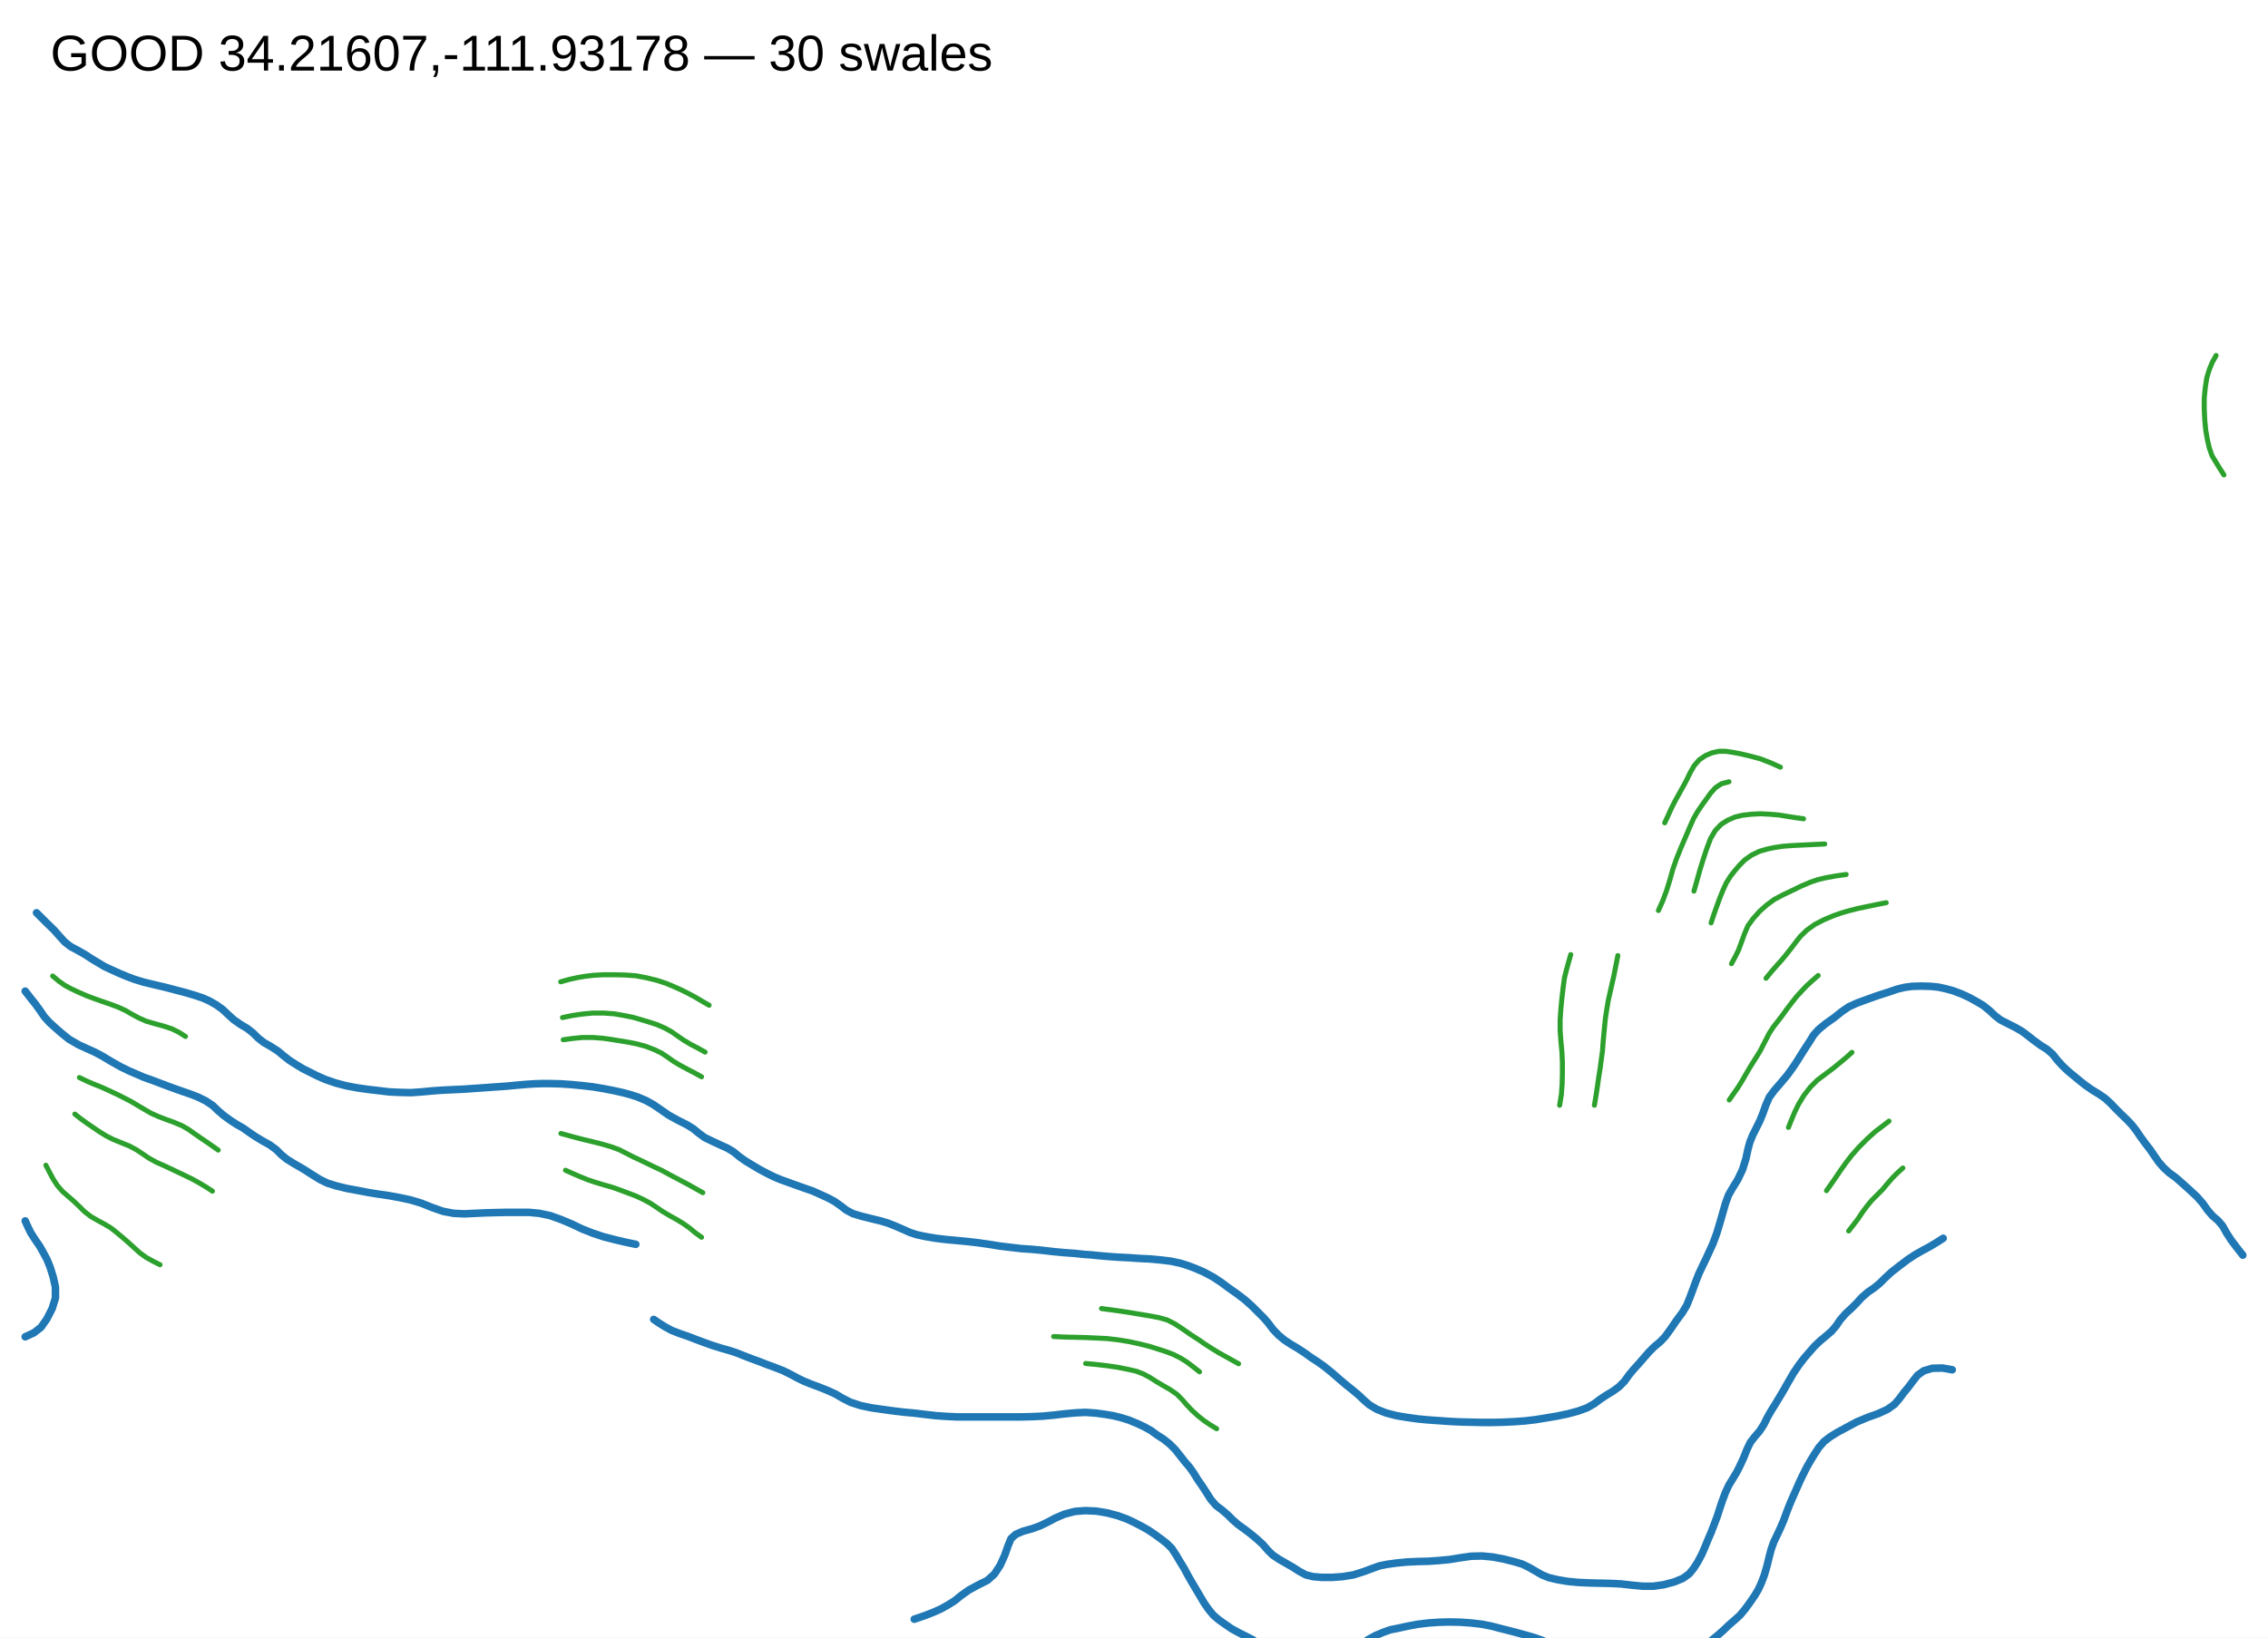
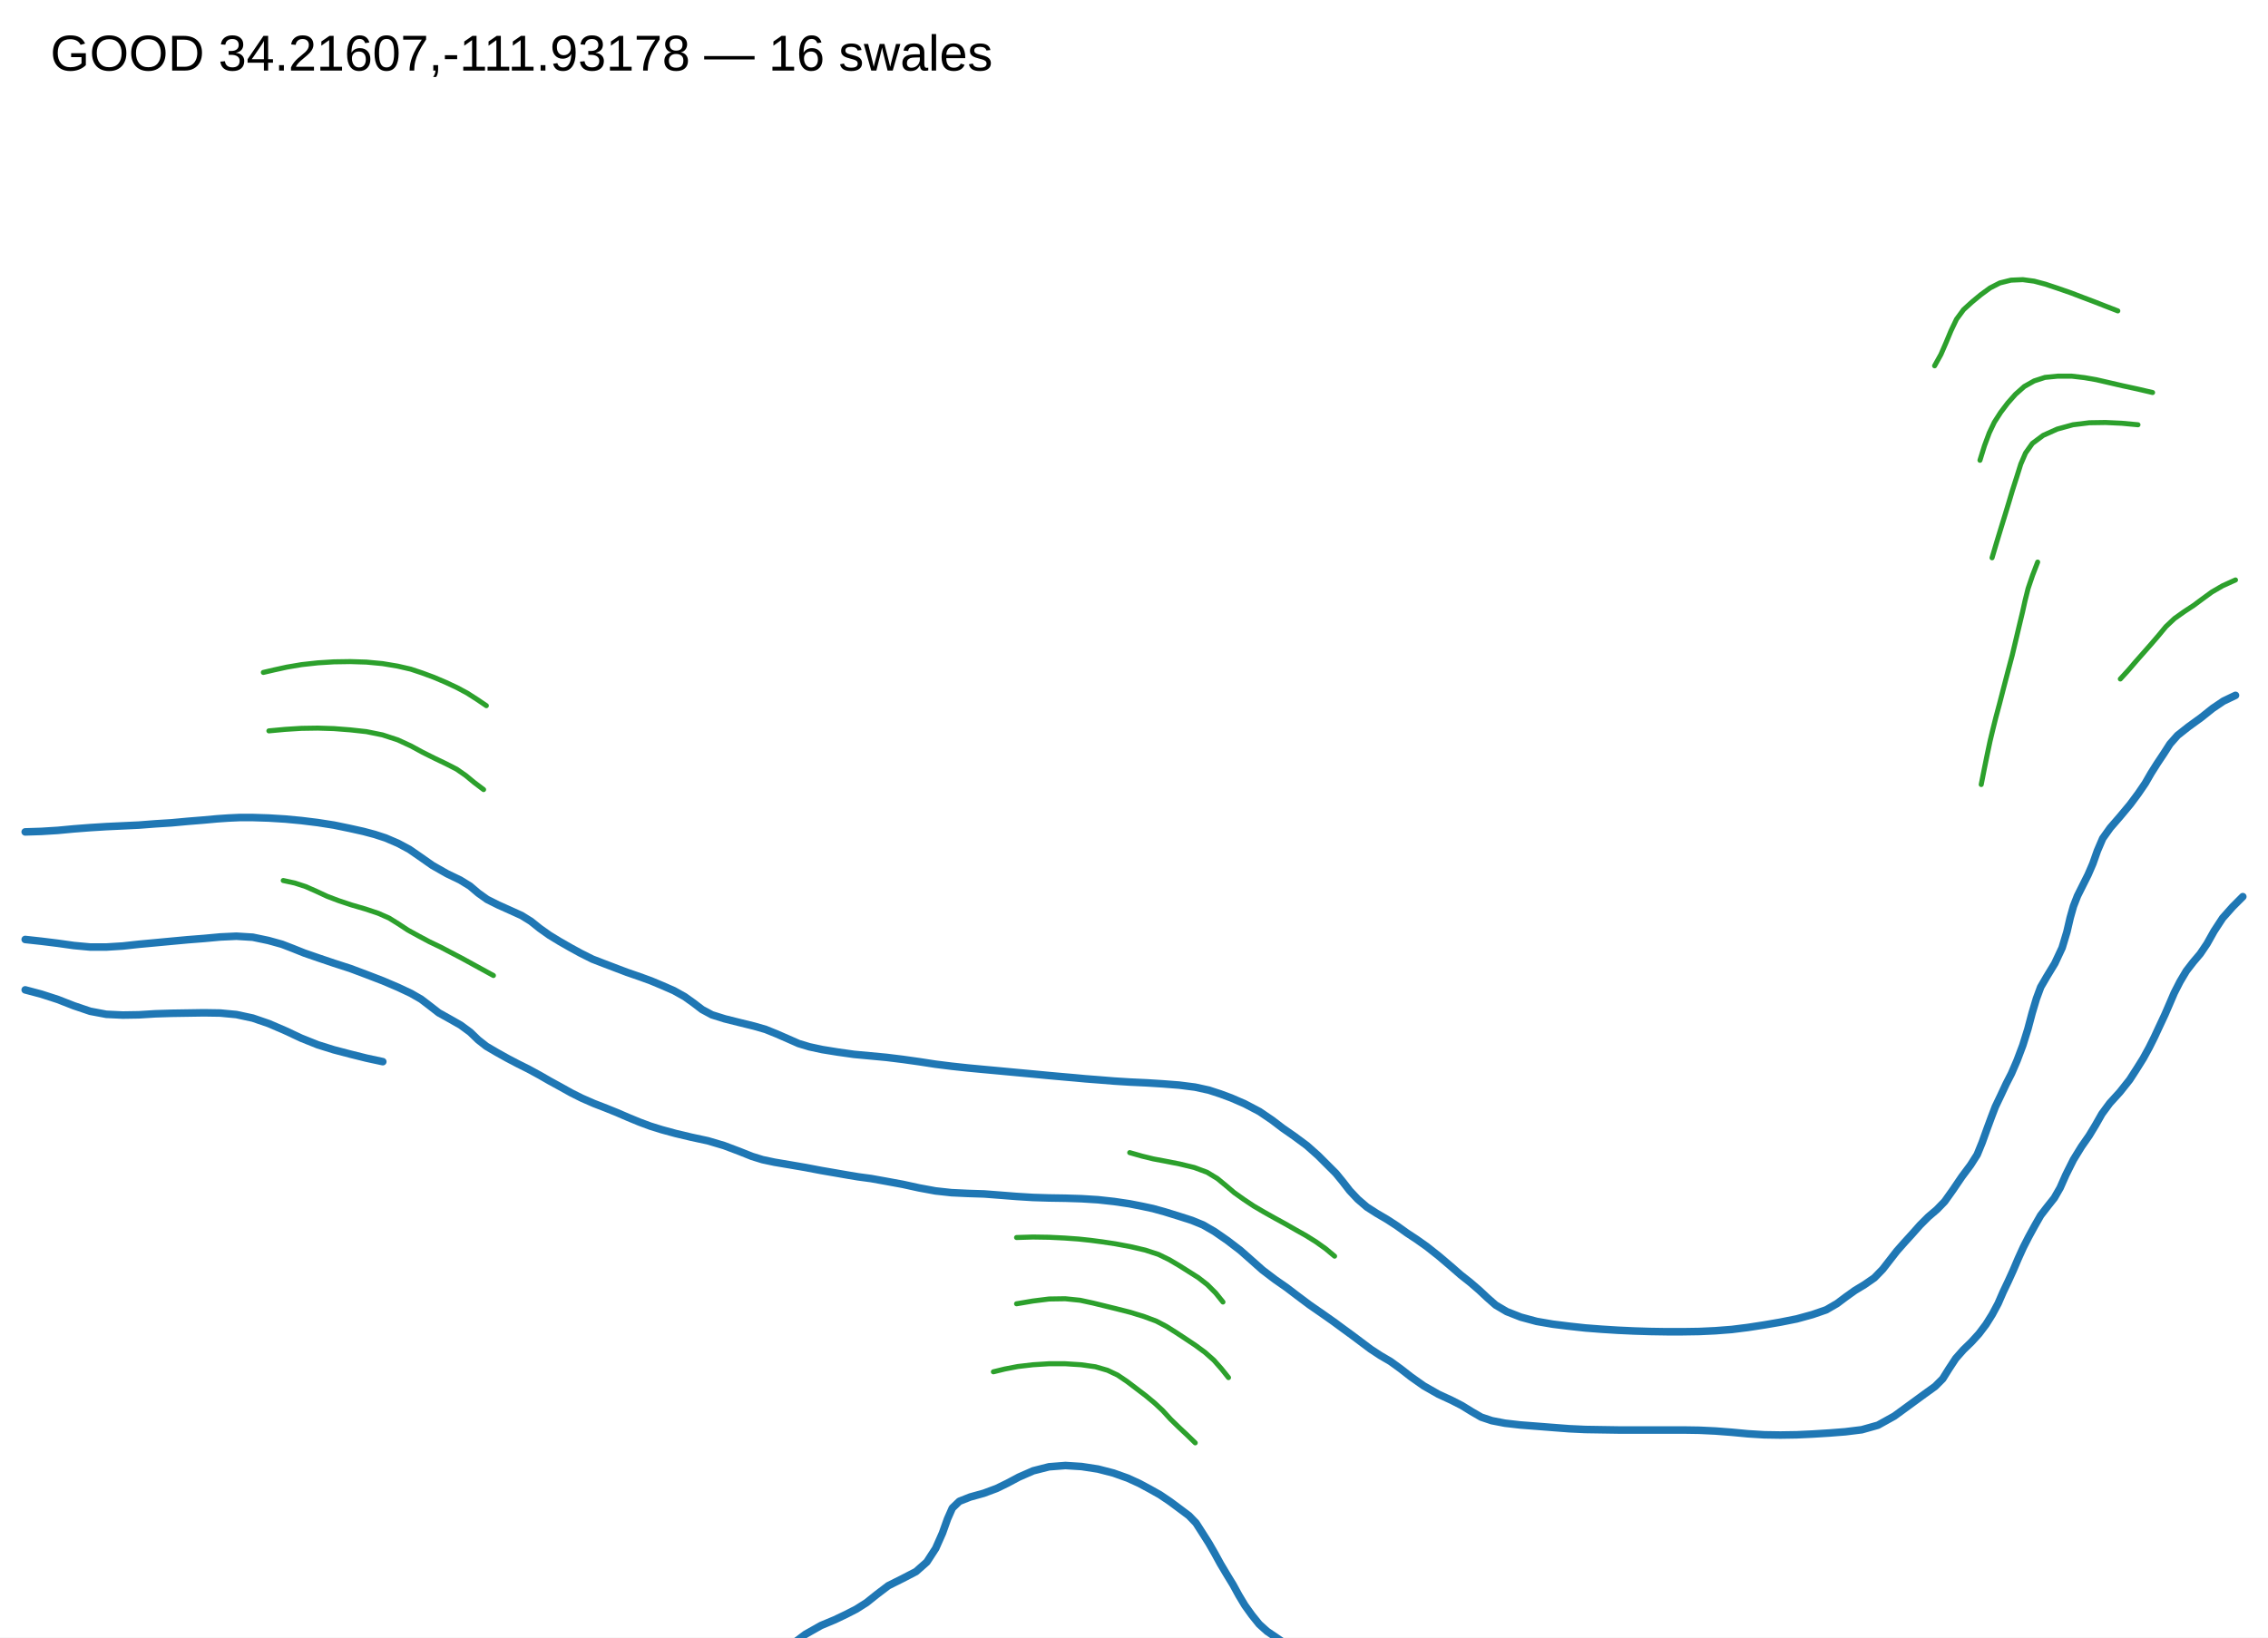
<svg xmlns="http://www.w3.org/2000/svg" width="900" height="650" viewBox="0 0 900 650">
  <rect width="100%" height="100%" fill="white" />
-   <text x="20" y="28" font-family="Arial" font-size="20">GOOD 34.21607,-111.93178 — 30 swales</text>
+   <text x="20" y="28" font-family="Arial" font-size="20">GOOD 34.21607,-111.93178 — 16 swales</text>
  <g transform="translate(0,20)">
-     <polyline points="890.0,478.2 887.4,474.9 885.3,472.1 883.5,469.3 882.0,466.6 880.2,464.5 878.0,462.6 876.0,460.3 874.1,457.6 871.8,455.0 868.8,452.2 865.9,449.6 863.4,447.4 860.9,445.6 858.6,443.5 856.6,441.2 855.0,438.9 853.3,436.4 851.3,433.8 849.4,431.2 847.7,428.7 845.9,426.4 843.8,424.2 841.7,422.2 839.6,420.1 837.5,417.9 835.3,415.9 832.8,414.2 830.2,412.6 827.6,410.8 825.2,408.9 822.9,407.0 820.6,405.1 818.4,403.0 816.4,400.8 814.5,398.4 812.3,396.5 809.6,394.8 807.0,392.9 804.6,391.0 802.3,389.3 799.7,387.8 796.7,386.3 793.8,384.8 791.6,383.1 789.5,381.1 787.0,379.1 784.3,377.5 781.6,376.0 778.6,374.6 775.2,373.3 771.9,372.4 769.1,371.8 766.1,371.5 762.4,371.4 758.8,371.5 755.8,371.9 752.9,372.6 749.4,373.8 745.3,375.1 741.1,376.6 737.0,378.1 733.7,379.6 730.9,381.5 727.9,383.9 724.5,386.3 721.7,388.6 719.7,390.8 718.1,393.4 716.4,396.0 714.8,398.5 713.2,401.1 711.4,403.8 709.3,406.7 706.7,409.8 704.1,412.8 702.1,415.5 700.7,418.7 699.5,422.1 698.3,425.0 696.9,427.8 695.5,430.6 694.4,433.3 693.6,436.3 692.8,440.0 691.5,444.2 689.6,448.2 687.5,451.6 685.9,454.4 684.8,457.4 683.7,461.2 682.5,465.4 681.2,469.7 679.7,473.7 678.2,477.0 676.9,479.8 675.5,482.7 674.1,485.7 673.0,488.5 671.9,491.5 670.6,495.0 669.3,498.2 667.6,501.0 665.3,504.1 662.9,507.6 660.8,510.5 658.8,512.6 656.5,514.5 654.3,516.7 652.3,519.0 650.3,521.3 648.3,523.5 646.4,525.8 644.6,528.3 642.4,530.5 639.9,532.3 637.4,533.8 635.0,535.4 632.6,537.2 629.8,538.8 626.2,540.1 622.1,541.2 617.8,542.1 613.6,542.8 609.3,543.5 605.1,544.0 600.8,544.3 596.6,544.5 592.3,544.6 588.1,544.6 583.8,544.5 579.6,544.4 575.3,544.2 571.1,543.9 566.8,543.6 562.6,543.2 558.3,542.6 554.1,541.9 549.9,540.8 546.2,539.3 543.4,537.6 541.2,535.7 539.1,533.7 536.7,531.7 534.2,529.7 531.6,527.5 528.5,524.8 525.4,522.3 522.7,520.4 520.1,518.7 517.6,516.9 515.0,515.2 512.3,513.6 509.7,511.9 507.3,509.9 505.2,507.7 503.4,505.3 501.5,503.1 499.4,501.0 496.9,498.5 494.0,495.9 490.7,493.4 487.7,491.3 484.9,489.2 481.6,487.0 477.7,484.9 474.2,483.4 471.3,482.3 468.4,481.4 464.7,480.6 460.6,480.1 456.3,479.7 452.1,479.5 447.8,479.2 443.6,479.0 439.5,478.7 436.0,478.4 433.2,478.1 430.2,477.9 426.5,477.5 422.3,477.2 418.1,476.8 413.8,476.3 409.6,475.9 405.3,475.6 401.0,475.1 396.8,474.6 392.5,473.9 388.3,473.3 384.0,472.8 379.8,472.4 375.5,472.0 371.3,471.5 367.2,470.8 363.9,470.1 361.1,469.2 358.2,467.9 355.2,466.6 352.4,465.5 349.4,464.6 345.7,463.7 341.7,462.7 338.4,461.7 335.8,460.3 333.6,458.6 331.2,456.9 328.4,455.4 325.3,454.0 322.4,452.7 319.5,451.7 316.1,450.5 312.8,449.3 310.0,448.3 307.1,447.1 304.1,445.6 301.3,444.1 298.6,442.5 295.8,440.8 293.4,439.1 291.1,437.2 288.6,435.7 285.7,434.4 282.5,432.9 279.6,431.5 277.3,429.8 275.1,428.0 272.5,426.4 269.1,424.7 265.3,422.6 262.0,420.3 259.2,418.4 256.3,416.8 253.0,415.4 250.2,414.5 247.2,413.7 243.6,412.9 239.5,412.1 235.3,411.4 231.0,410.9 226.8,410.5 222.5,410.2 218.4,410.1 214.8,410.1 211.9,410.2 209.0,410.4 205.4,410.7 201.3,411.1 197.0,411.4 192.8,411.7 188.5,412.0 184.3,412.3 180.0,412.5 175.8,412.7 171.5,413.0 167.3,413.4 163.0,413.7 158.8,413.6 154.5,413.4 150.3,412.9 146.0,412.4 141.8,411.8 137.5,411.0 133.3,409.9 129.2,408.5 125.8,407.0 123.0,405.6 120.2,404.2 117.4,402.5 114.9,400.9 112.7,399.2 110.3,397.2 107.5,395.4 104.7,393.8 102.4,392.0 100.4,390.0 98.1,388.2 95.4,386.6 92.7,384.7 90.5,382.7 88.4,380.7 85.9,378.9 83.1,377.3 80.4,376.1 77.4,375.1 73.7,374.0 69.5,372.9 65.3,371.8 61.0,370.8 56.9,369.8 53.3,368.7 50.4,367.6 47.5,366.4 44.4,365.0 41.4,363.6 38.9,362.1 36.4,360.6 33.8,358.9 31.0,357.3 28.0,355.7 25.7,353.9 23.7,351.7 21.5,349.2 18.3,346.1 14.5,342.3" fill="none" stroke="#1f77b4" stroke-width="3" stroke-linecap="round" stroke-linejoin="round" />
-     <polyline points="252.3,473.9 248.0,473.0 243.8,472.0 239.5,470.9 235.3,469.5 231.0,467.8 226.8,465.8 222.5,464.0 218.3,462.5 214.0,461.6 209.8,461.2 205.5,461.2 201.3,461.2 197.0,461.3 192.8,461.4 188.5,461.6 184.3,461.8 180.0,461.6 175.8,460.8 171.5,459.3 167.3,457.6 163.0,456.3 158.8,455.4 154.5,454.6 150.3,454.0 146.0,453.3 141.8,452.5 137.5,451.7 133.4,450.7 129.9,449.6 127.0,448.2 124.1,446.4 120.5,444.1 116.7,441.9 113.8,440.1 111.6,438.3 109.6,436.3 107.0,434.4 104.1,432.8 101.3,431.1 98.8,429.4 96.4,427.7 93.9,426.3 91.3,424.6 88.7,422.7 86.5,420.8 84.4,418.8 81.7,417.0 78.7,415.5 75.9,414.4 73.0,413.4 69.6,412.2 66.3,411.0 63.4,409.9 60.5,408.8 57.1,407.6 54.1,406.3 51.3,405.1 48.0,403.5 44.1,401.3 40.6,399.2 37.6,397.6 34.7,396.3 31.2,394.7 27.4,392.5 24.3,390.0 21.8,387.8 19.6,385.8 17.6,383.6 15.9,381.1 14.1,378.6 12.1,376.1 10.0,373.4" fill="none" stroke="#1f77b4" stroke-width="3" stroke-linecap="round" stroke-linejoin="round" />
-     <polyline points="10.0,510.6 13.5,509.0 16.3,506.8 18.6,503.5 20.7,499.4 22.0,495.2 22.0,490.9 21.1,486.8 19.9,483.0 18.7,480.0 17.3,477.4 15.8,474.7 14.0,472.1 12.2,469.3 10.9,466.6 10.0,464.6" fill="none" stroke="#1f77b4" stroke-width="3" stroke-linecap="round" stroke-linejoin="round" />
-     <polyline points="774.7,523.7 770.8,523.0 766.8,523.1 763.4,524.1 760.9,525.9 759.1,528.2 757.3,530.6 755.4,532.9 753.7,535.2 751.8,537.4 749.0,539.4 745.3,541.1 741.1,542.6 736.8,544.4 732.7,546.6 729.0,548.6 726.1,550.4 723.8,552.2 721.8,554.5 720.1,557.1 718.5,559.7 716.9,562.5 715.6,565.1 714.2,568.0 712.8,571.2 711.5,574.1 710.3,576.9 709.0,580.2 707.8,583.5 706.6,586.3 705.3,589.1 703.9,592.0 702.9,594.8 702.1,597.8 701.2,601.5 700.1,605.3 698.9,608.4 697.7,611.0 696.2,613.5 694.4,616.1 692.5,618.7 690.5,621.1 688.4,623.0 686.2,624.9 683.9,627.1 681.5,629.2 679.2,631.1 677.0,633.0 674.8,634.8 672.1,636.4 668.7,637.7 665.1,638.7 662.0,639.5 659.2,639.9 656.0,640.0 652.6,639.9 649.7,639.7 646.8,639.4 643.2,639.0 639.1,638.7 634.8,638.3 630.6,637.8 626.5,637.0 623.1,636.1 620.2,635.2 617.4,633.9 614.6,632.4 612.0,631.1 608.9,630.0 605.1,628.9 601.4,627.9 598.3,627.1 595.5,626.4 592.1,625.5 588.1,624.7 583.8,624.2 579.6,623.9 575.3,623.8 571.1,623.9 566.8,624.2 562.6,624.7 558.4,625.5 554.7,626.3 551.7,626.9 548.9,627.9 545.8,629.2 542.9,630.8 540.5,632.6 538.3,634.4 535.9,635.9 532.6,637.1 528.6,638.0 524.3,638.6 520.1,638.9 515.8,638.9 511.6,638.6 507.5,637.7 504.2,636.3 501.7,634.6 499.5,632.7 497.2,630.9 494.3,629.4 491.3,627.9 488.6,626.4 486.0,624.6 483.6,622.9 481.5,621.1 479.6,618.8 477.8,616.2 476.2,613.5 474.6,610.8 473.0,608.1 471.4,605.3 469.9,602.5 468.3,599.9 466.7,597.2 465.0,594.6 463.1,592.7 460.8,590.9 458.2,589.0 455.5,587.2 452.8,585.7 450.1,584.3 447.1,582.9 443.5,581.6 439.3,580.5 435.1,579.8 430.8,579.6 426.6,579.9 422.4,581.0 418.7,582.6 415.7,584.2 412.8,585.6 409.5,586.8 405.9,587.8 403.1,589.0 401.2,590.7 400.0,593.6 398.7,597.3 396.9,601.3 394.6,604.8 391.8,607.3 388.2,609.1 384.5,611.1 381.4,613.3 378.8,615.4 376.1,617.1 373.4,618.6 370.5,619.9 366.9,621.3 362.8,622.7" fill="none" stroke="#1f77b4" stroke-width="3" stroke-linecap="round" stroke-linejoin="round" />
-     <polyline points="771.1,471.5 768.3,473.3 765.6,474.9 762.8,476.4 760.0,478.0 757.1,479.9 753.8,482.4 750.6,484.9 748.0,487.3 745.9,489.4 743.7,491.2 741.2,492.9 738.7,495.1 736.7,497.3 734.7,499.3 732.5,501.3 730.3,503.8 728.6,506.3 726.8,508.4 724.6,510.3 722.2,512.3 720.0,514.4 718.0,516.7 716.0,519.0 714.0,521.6 711.7,525.0 709.5,528.8 707.7,532.0 706.2,534.5 704.7,537.0 703.0,539.7 701.4,542.5 699.9,545.5 698.2,548.1 696.3,550.3 694.6,552.5 693.2,555.4 691.9,558.7 690.5,561.7 689.2,564.3 687.7,566.8 686.1,569.4 684.7,572.4 683.4,575.9 682.3,579.2 681.4,582.0 680.3,584.9 679.0,588.3 677.7,591.3 676.6,594.0 675.3,597.0 673.7,600.0 672.1,602.5 670.3,604.7 667.8,606.5 664.4,607.9 660.3,609.0 656.1,609.6 651.8,609.6 647.6,609.2 643.3,608.7 639.1,608.5 634.8,608.4 630.6,608.3 626.3,608.1 622.1,607.7 618.0,607.0 614.6,606.2 611.9,605.1 609.3,603.6 606.7,602.1 604.0,600.8 600.6,599.8 596.6,598.8 592.3,598.0 588.1,597.6 583.8,597.7 579.6,598.3 575.3,599.0 571.1,599.4 566.8,599.7 562.6,599.8 558.3,600.0 554.2,600.4 550.5,600.9 547.5,601.5 544.7,602.5 541.2,603.8 537.1,605.1 532.8,605.8 528.6,606.1 524.5,606.1 521.0,605.8 518.2,605.1 515.6,603.7 513.1,602.1 510.5,600.6 507.7,599.0 505.0,597.2 503.0,595.2 501.1,593.0 498.8,590.9 496.4,588.9 493.9,587.0 491.4,585.2 489.2,583.3 487.2,581.3 485.0,579.4 482.6,577.6 480.5,575.2 478.8,572.5 477.1,569.9 475.3,567.3 473.7,564.7 472.0,562.3 470.1,560.1 468.3,557.8 466.4,555.4 464.1,553.1 461.7,551.2 459.2,549.6 456.7,547.8 454.0,546.3 451.2,545.0 447.8,543.6 444.5,542.6 441.6,541.9 438.6,541.4 434.9,540.9 430.8,540.6 426.6,540.8 422.3,541.2 418.1,541.7 413.8,542.1 409.6,542.3 405.3,542.4 401.0,542.4 396.8,542.4 392.5,542.4 388.3,542.4 384.0,542.4 379.8,542.4 375.5,542.2 371.3,541.9 367.0,541.4 362.8,540.9 358.5,540.5 354.3,540.0 350.0,539.4 345.8,538.8 341.5,537.9 337.5,536.6 334.2,534.9 331.5,533.3 328.4,531.9 324.9,530.5 321.9,529.4 319.2,528.3 316.5,527.0 313.7,525.5 310.9,524.1 307.6,522.8 304.3,521.6 301.5,520.5 298.5,519.4 295.1,518.1 292.1,516.9 289.3,516.0 286.1,515.1 282.3,513.9 279.0,512.7 276.3,511.7 273.2,510.5 269.7,509.3 266.6,508.1 264.0,506.7 261.6,505.2 259.4,503.7" fill="none" stroke="#1f77b4" stroke-width="3" stroke-linecap="round" stroke-linejoin="round" />
-     <polyline points="278.4,471.1 275.9,469.3 273.6,467.4 271.2,465.7 268.6,464.1 265.7,462.5 263.0,460.9 260.5,459.2 258.1,457.6 255.3,456.1 252.3,454.7 249.1,453.5 246.2,452.4 243.1,451.3 239.6,450.3 236.3,449.3 233.3,448.3 230.3,447.1 227.3,445.8 224.4,444.5" fill="none" stroke="#2ca02c" stroke-width="2" stroke-linecap="round" stroke-linejoin="round" />
-     <polyline points="700.8,368.3 703.0,365.6 705.0,363.3 706.9,361.2 708.8,358.9 710.7,356.5 712.6,354.0 714.5,351.6 717.0,349.2 720.2,346.9 723.9,345.0 727.5,343.5 730.6,342.4 733.7,341.5 737.2,340.6 741.1,339.8 744.9,339.0 748.5,338.3" fill="none" stroke="#2ca02c" stroke-width="2" stroke-linecap="round" stroke-linejoin="round" />
-     <polyline points="672.2,333.7 673.4,329.5 674.6,325.2 675.9,321.0 677.3,316.8 678.8,312.8 680.7,309.6 683.0,307.2 685.7,305.5 688.5,304.3 691.4,303.6 694.8,303.2 698.6,303.0 702.5,303.2 706.0,303.5 709.0,304.0 712.2,304.5 715.7,305.0" fill="none" stroke="#2ca02c" stroke-width="2" stroke-linecap="round" stroke-linejoin="round" />
-     <polyline points="732.6,327.1 728.4,327.7 724.5,328.4 721.2,329.2 718.3,330.2 715.0,331.6 711.3,333.4 707.5,335.2 704.1,337.0 701.1,339.2 698.3,341.7 695.7,344.6 693.6,347.5 692.2,350.8 691.0,354.1 689.9,357.1 688.5,359.9 687.1,362.5" fill="none" stroke="#2ca02c" stroke-width="2" stroke-linecap="round" stroke-linejoin="round" />
-     <polyline points="724.1,315.0 719.8,315.2 715.6,315.4 711.4,315.6 707.5,315.9 704.2,316.4 701.3,317.0 698.2,317.9 695.1,319.4 692.4,321.3 690.3,323.4 688.5,325.5 686.7,327.8 685.0,330.5 683.6,333.6 682.4,336.6 681.3,339.6 680.2,342.7 679.0,346.3" fill="none" stroke="#2ca02c" stroke-width="2" stroke-linecap="round" stroke-linejoin="round" />
-     <polyline points="278.9,453.4 276.2,451.9 273.0,450.1 269.4,448.2 265.8,446.3 262.7,444.6 259.7,443.2 256.8,441.8 253.9,440.4 251.1,439.1 248.4,437.7 245.6,436.3 242.6,435.2 239.2,434.2 235.3,433.2 231.1,432.2 226.9,431.1 222.6,429.9" fill="none" stroke="#2ca02c" stroke-width="2" stroke-linecap="round" stroke-linejoin="round" />
-     <polyline points="278.4,407.4 275.7,405.9 272.8,404.4 270.0,402.9 267.3,401.3 264.9,399.6 262.5,398.0 259.6,396.6 256.2,395.3 252.5,394.3 248.9,393.6 245.8,393.1 242.7,392.6 239.2,392.1 235.2,391.8 231.1,391.8 227.1,392.2 223.5,392.7" fill="none" stroke="#2ca02c" stroke-width="2" stroke-linecap="round" stroke-linejoin="round" />
-     <polyline points="686.1,290.3 683.1,291.1 680.8,292.6 678.9,294.7 677.1,297.2 675.3,299.7 673.6,302.2 672.0,305.0 670.5,308.4 668.8,312.4 667.0,316.6 665.3,320.8 663.8,325.1 662.6,329.4 661.3,333.6 659.8,337.6 658.1,341.4" fill="none" stroke="#2ca02c" stroke-width="2" stroke-linecap="round" stroke-linejoin="round" />
-     <polyline points="734.9,397.7 732.8,399.6 730.4,401.6 727.6,403.9 724.4,406.3 721.2,408.7 718.4,411.5 715.9,414.7 713.7,418.3 712.1,421.6 710.9,424.5 709.7,427.5" fill="none" stroke="#2ca02c" stroke-width="2" stroke-linecap="round" stroke-linejoin="round" />
-     <polyline points="476.0,524.5 473.6,522.6 471.1,520.7 468.4,519.0 465.6,517.6 462.7,516.5 459.6,515.5 456.1,514.4 452.1,513.4 447.9,512.5 443.6,511.8 439.3,511.3 435.1,511.1 430.8,510.9 426.6,510.8 422.3,510.7 418.1,510.5" fill="none" stroke="#2ca02c" stroke-width="2" stroke-linecap="round" stroke-linejoin="round" />
-     <polyline points="660.6,306.6 662.0,303.6 663.4,300.5 664.9,297.6 666.4,294.9 667.9,292.2 669.3,289.6 670.7,286.7 672.3,283.9 674.3,281.6 676.8,279.9 679.4,278.8 682.1,278.2 684.8,278.2 687.5,278.6 690.7,279.2 694.5,280.1 698.6,281.2 702.7,282.8 706.5,284.5" fill="none" stroke="#2ca02c" stroke-width="2" stroke-linecap="round" stroke-linejoin="round" />
-     <polyline points="721.5,367.2 719.2,369.2 717.0,371.2 715.0,373.3 712.9,375.6 711.0,378.0 709.1,380.5 707.3,383.0 705.6,385.2 703.8,387.5 702.1,390.1 700.4,393.4 698.5,397.1 696.4,400.5 694.5,403.5 692.8,406.4 691.2,409.2 689.5,411.9 687.8,414.3 686.2,416.6" fill="none" stroke="#2ca02c" stroke-width="2" stroke-linecap="round" stroke-linejoin="round" />
-     <polyline points="749.6,425.0 747.0,427.0 744.1,429.2 740.9,432.1 737.6,435.4 734.7,438.7 732.4,441.7 730.2,444.8 727.7,448.5 724.8,452.6" fill="none" stroke="#2ca02c" stroke-width="2" stroke-linecap="round" stroke-linejoin="round" />
-     <polyline points="755.1,443.6 753.0,445.5 750.9,447.6 749.0,449.8 747.0,452.2 744.8,454.4 742.7,456.5 740.9,458.7 739.1,461.1 737.3,463.8 735.4,466.3 733.6,468.6" fill="none" stroke="#2ca02c" stroke-width="2" stroke-linecap="round" stroke-linejoin="round" />
-     <polyline points="482.8,547.1 480.3,545.6 477.8,543.9 475.4,542.0 473.1,539.9 471.0,537.7 469.1,535.5 467.0,533.4 464.4,531.6 461.6,530.0 458.9,528.4 456.4,526.8 453.8,525.4 451.0,524.3 447.5,523.5 443.5,522.7 439.3,522.1 435.1,521.6 430.8,521.2" fill="none" stroke="#2ca02c" stroke-width="2" stroke-linecap="round" stroke-linejoin="round" />
-     <polyline points="281.4,379.0 278.6,377.4 275.9,375.8 273.1,374.3 270.3,372.9 267.4,371.6 264.3,370.3 260.6,369.1 256.5,368.1 252.3,367.3 248.0,367.0 243.8,366.9 239.6,366.9 235.7,367.1 232.3,367.5 229.3,368.0 226.1,368.7 222.5,369.7" fill="none" stroke="#2ca02c" stroke-width="2" stroke-linecap="round" stroke-linejoin="round" />
-     <polyline points="632.7,418.7 633.4,414.5 634.0,410.5 634.5,407.0 635.0,403.9 635.4,400.8 635.9,397.2 636.2,393.1 636.6,388.9 637.0,384.7 637.6,380.7 638.2,377.1 638.9,374.0 639.6,370.9 640.4,367.4 641.2,363.4 642.0,359.3" fill="none" stroke="#2ca02c" stroke-width="2" stroke-linecap="round" stroke-linejoin="round" />
-     <polyline points="279.8,397.6 277.1,396.1 274.2,394.6 271.5,393.0 269.0,391.3 266.6,389.6 263.9,388.1 260.7,386.7 257.3,385.6 254.3,384.7 251.2,383.8 247.7,383.1 243.7,382.4 239.5,382.1 235.3,382.1 231.1,382.5 227.0,383.1 223.2,383.9" fill="none" stroke="#2ca02c" stroke-width="2" stroke-linecap="round" stroke-linejoin="round" />
-     <polyline points="86.6,436.5 82.9,433.9 79.8,431.8 77.2,430.0 74.8,428.3 72.2,426.8 69.1,425.5 65.8,424.3 62.7,423.1 60.0,421.9 57.4,420.4 54.7,418.8 52.0,417.2 49.1,415.7 46.3,414.3 43.3,412.9 40.2,411.5 37.2,410.3 34.4,409.1 31.5,407.7" fill="none" stroke="#2ca02c" stroke-width="2" stroke-linecap="round" stroke-linejoin="round" />
-     <polyline points="84.3,452.8 81.7,451.1 79.0,449.5 76.3,448.0 73.2,446.5 69.4,444.7 65.6,442.9 62.0,441.3 59.1,439.7 56.6,438.0 54.2,436.4 51.4,434.9 48.2,433.6 45.0,432.3 42.2,430.9 39.6,429.3 37.1,427.6 34.6,425.9 32.1,424.1 29.7,422.2" fill="none" stroke="#2ca02c" stroke-width="2" stroke-linecap="round" stroke-linejoin="round" />
-     <polyline points="618.9,418.7 619.6,414.4 619.9,410.2 620.0,405.9 620.0,401.7 619.8,397.4 619.4,393.2 619.1,388.9 619.1,384.7 619.4,380.4 619.8,376.2 620.3,372.0 620.8,368.2 621.6,365.0 622.4,362.1 623.3,358.9" fill="none" stroke="#2ca02c" stroke-width="2" stroke-linecap="round" stroke-linejoin="round" />
-     <polyline points="73.6,391.4 71.1,389.8 68.3,388.4 65.0,387.3 61.3,386.3 57.9,385.3 55.0,384.0 52.4,382.6 49.8,381.1 47.0,379.8 43.8,378.6 40.3,377.4 37.2,376.3 34.3,375.2 31.3,373.9 28.3,372.5 25.7,371.1 23.3,369.4 20.9,367.4" fill="none" stroke="#2ca02c" stroke-width="2" stroke-linecap="round" stroke-linejoin="round" />
-     <polyline points="882.5,168.5 880.9,166.0 879.3,163.4 877.8,160.9 876.8,158.1 876.0,154.8 875.3,150.8 874.9,146.6 874.7,142.4 874.7,138.1 875.1,133.9 875.7,130.0 876.7,126.7 877.9,123.8 879.4,121.1" fill="none" stroke="#2ca02c" stroke-width="2" stroke-linecap="round" stroke-linejoin="round" />
-     <polyline points="63.5,482.0 60.7,480.6 58.0,479.1 55.5,477.3 53.3,475.3 51.1,473.3 48.8,471.3 46.4,469.3 44.0,467.4 41.5,465.9 38.9,464.5 36.1,462.9 33.5,460.9 31.4,458.8 29.3,456.8 27.1,454.9 24.8,452.9 22.8,450.6 21.1,448.0 19.6,445.2 18.2,442.5" fill="none" stroke="#2ca02c" stroke-width="2" stroke-linecap="round" stroke-linejoin="round" />
-     <polyline points="491.5,521.3 488.8,519.8 486.1,518.3 483.4,516.8 480.8,515.2 478.3,513.6 475.7,511.8 472.6,509.8 469.3,507.5 466.1,505.4 463.1,503.9 459.9,503.0 456.2,502.3 452.0,501.6 447.8,500.9 443.8,500.3 440.2,499.8 437.1,499.4" fill="none" stroke="#2ca02c" stroke-width="2" stroke-linecap="round" stroke-linejoin="round" />
+     <polyline points="887.1,256.0 882.3,258.3 878.0,261.2 873.5,264.8 868.4,268.5 864.1,271.9 861.1,275.3 858.6,279.2 856.0,283.1 853.6,286.9 851.3,290.9 848.5,295.0 845.3,299.3 841.3,304.1 837.4,308.6 834.4,312.8 832.3,317.7 830.5,322.8 828.6,327.2 826.5,331.4 824.4,335.6 822.8,339.7 821.5,344.3 820.2,349.9 818.3,356.2 815.4,362.4 812.3,367.5 809.8,371.8 808.1,376.4 806.4,382.1 804.7,388.5 802.7,394.9 800.4,401.0 798.2,406.1 796.1,410.2 794.0,414.7 791.8,419.3 790.2,423.5 788.5,428.1 786.6,433.4 784.6,438.3 782.0,442.4 778.5,447.1 774.9,452.4 771.7,456.9 768.6,460.1 765.2,463.0 761.9,466.3 758.8,469.8 755.7,473.2 752.7,476.6 749.9,480.2 747.1,483.8 743.8,487.2 739.9,489.9 736.1,492.2 732.6,494.7 729.0,497.4 724.7,499.9 719.2,501.8 713.0,503.5 706.5,504.8 700.1,505.9 693.6,506.9 687.2,507.7 680.7,508.2 674.3,508.5 667.8,508.6 661.4,508.6 654.9,508.5 648.5,508.3 642.0,508.0 635.6,507.6 629.1,507.1 622.7,506.4 616.2,505.6 609.8,504.5 603.5,502.8 597.9,500.6 593.5,498.0 590.2,495.1 587.0,492.1 583.4,489.0 579.6,486.0 575.7,482.6 571.0,478.6 566.2,474.8 562.1,471.9 558.3,469.4 554.4,466.6 550.4,464.0 546.3,461.6 542.4,459.1 538.8,456.0 535.6,452.6 532.8,449.0 530.1,445.7 526.8,442.4 523.1,438.7 518.6,434.7 513.6,431.0 509.0,427.8 504.8,424.6 499.8,421.2 493.9,418.1 488.6,415.8 484.3,414.2 479.7,412.7 474.2,411.5 467.9,410.7 461.4,410.2 455.0,409.8 448.5,409.5 442.1,409.1 435.9,408.6 430.7,408.2 426.4,407.8 421.8,407.4 416.2,406.9 409.9,406.3 403.4,405.7 397.0,405.1 390.5,404.5 384.1,403.9 377.6,403.2 371.2,402.4 364.7,401.4 358.3,400.5 351.8,399.7 345.4,399.1 338.9,398.5 332.5,397.6 326.3,396.6 321.2,395.5 316.9,394.2 312.6,392.3 308.0,390.3 303.8,388.6 299.3,387.3 293.6,385.9 287.6,384.4 282.5,382.8 278.6,380.7 275.2,378.1 271.7,375.6 267.4,373.2 262.6,371.1 258.3,369.3 253.9,367.7 248.7,365.9 243.7,364.0 239.5,362.4 235.1,360.7 230.5,358.4 226.3,356.1 222.1,353.7 218.0,351.2 214.2,348.5 210.7,345.7 207.0,343.4 202.6,341.4 197.7,339.2 193.3,337.0 189.8,334.5 186.5,331.7 182.6,329.3 177.4,326.8 171.6,323.5 166.6,320.0 162.4,317.1 157.9,314.7 153.0,312.6 148.7,311.2 144.2,310.0 138.8,308.8 132.5,307.5 126.1,306.5 119.6,305.7 113.2,305.1 106.7,304.7 100.5,304.5 95.0,304.5 90.6,304.7 86.2,305.0 80.7,305.5 74.5,306.0 68.0,306.6 61.6,307.0 55.1,307.5 48.7,307.8 42.2,308.1 35.8,308.5 29.3,309.0 22.9,309.6 16.4,310.0 10.0,310.2" fill="none" stroke="#1f77b4" stroke-width="3" stroke-linecap="round" stroke-linejoin="round" />
+     <polyline points="890.0,335.9 886.0,339.9 882.0,344.4 878.6,349.6 875.8,354.6 873.1,358.6 870.3,361.9 867.6,365.4 865.1,369.6 862.8,374.1 861.0,378.3 859.1,382.7 856.9,387.4 854.9,391.7 852.8,395.9 850.5,400.1 848.0,404.1 845.1,408.6 841.2,413.5 837.2,417.9 834.1,422.1 831.6,426.5 829.0,430.8 826.0,435.1 822.8,440.3 819.8,446.3 817.5,451.5 815.2,455.5 812.5,458.9 809.8,462.4 807.4,466.6 805.0,471.0 802.9,475.1 800.9,479.5 798.9,484.2 796.9,488.6 794.9,492.8 792.9,497.4 790.6,501.7 788.1,505.7 785.3,509.4 782.3,512.7 779.1,515.8 776.1,519.2 773.4,523.3 770.9,527.3 767.9,530.3 763.6,533.4 758.0,537.5 751.7,542.1 745.2,545.7 738.8,547.5 732.3,548.3 725.9,548.8 719.4,549.2 713.0,549.5 706.5,549.6 700.1,549.5 693.6,549.1 687.2,548.5 680.7,548.0 674.3,547.7 667.8,547.6 661.4,547.6 654.9,547.6 648.5,547.6 642.0,547.6 635.6,547.5 629.1,547.4 622.7,547.1 616.2,546.6 609.8,546.1 603.3,545.6 597.2,544.9 592.0,543.9 587.8,542.5 584.0,540.3 580.1,537.9 576.0,535.8 570.8,533.4 565.0,530.1 559.9,526.5 555.8,523.3 551.8,520.4 547.7,518.0 543.9,515.5 540.3,512.8 536.7,510.1 533.0,507.4 529.2,504.6 524.8,501.5 519.6,497.9 514.8,494.3 510.6,491.1 506.0,487.9 501.0,484.1 496.5,480.1 492.2,476.3 487.1,472.4 481.9,468.8 477.4,466.2 473.0,464.4 467.7,462.7 462.2,461.0 457.5,459.7 453.3,458.8 448.2,457.8 442.1,456.9 435.7,456.2 429.2,455.8 422.8,455.6 416.3,455.5 409.9,455.3 403.4,454.9 397.0,454.4 390.5,453.9 384.1,453.7 377.6,453.4 371.2,452.7 364.7,451.5 358.3,450.1 351.8,448.9 345.7,447.8 340.5,447.1 336.3,446.4 331.7,445.6 325.9,444.6 319.6,443.4 313.2,442.3 307.3,441.3 302.6,440.3 298.4,439.0 293.4,437.0 287.3,434.7 280.9,432.8 274.4,431.4 268.1,429.9 262.6,428.4 258.1,427.0 253.8,425.4 249.2,423.5 244.8,421.6 240.6,419.9 235.7,418.0 230.9,415.9 226.7,413.8 222.4,411.4 218.2,409.1 214.2,406.8 209.8,404.4 205.4,402.2 201.4,400.1 197.1,397.7 193.0,395.3 189.7,392.7 186.6,389.7 182.8,386.9 178.4,384.4 174.1,382.0 170.5,379.2 167.1,376.6 163.1,374.3 158.0,371.9 151.9,369.3 145.4,366.8 139.0,364.4 132.5,362.3 126.3,360.2 120.8,358.3 116.3,356.5 111.9,354.8 106.5,353.3 100.3,352.0 93.8,351.6 87.4,351.9 80.9,352.5 74.5,353.0 68.0,353.6 61.6,354.2 55.1,354.8 48.7,355.5 42.2,355.9 35.8,355.9 29.3,355.3 22.9,354.4 16.4,353.6 10.0,352.9" fill="none" stroke="#1f77b4" stroke-width="3" stroke-linecap="round" stroke-linejoin="round" />
+     <polyline points="151.9,401.4 145.4,400.0 139.0,398.4 132.5,396.7 126.1,394.7 119.6,392.1 113.2,389.1 106.7,386.3 100.3,384.1 93.8,382.7 87.4,382.1 80.9,382.0 74.5,382.1 68.0,382.2 61.6,382.4 55.1,382.8 48.7,382.9 42.2,382.6 35.8,381.4 29.3,379.2 22.9,376.7 16.4,374.6 10.0,372.9" fill="none" stroke="#1f77b4" stroke-width="3" stroke-linecap="round" stroke-linejoin="round" />
+     <polyline points="524.9,640.0 519.4,637.4 514.5,635.1 510.4,632.7 506.5,630.0 502.8,627.5 499.7,624.7 496.8,621.1 494.0,617.2 491.6,613.2 489.3,609.0 486.8,604.9 484.3,600.7 482.0,596.5 479.7,592.5 477.1,588.4 474.6,584.5 471.8,581.6 468.2,578.9 464.3,576.0 460.3,573.3 456.2,571.0 452.1,568.8 447.5,566.7 441.9,564.7 435.7,563.1 429.2,562.1 422.8,561.7 416.3,562.2 410.0,563.8 404.3,566.3 399.8,568.7 395.5,570.8 390.4,572.7 385.0,574.2 380.7,575.9 377.9,578.6 376.0,582.9 374.0,588.5 371.3,594.6 367.8,600.0 363.5,603.8 358.1,606.6 352.5,609.4 347.9,612.9 343.9,616.1 339.8,618.7 335.7,620.8 331.3,622.9 325.8,625.2 319.6,628.7 313.1,633.6" fill="none" stroke="#1f77b4" stroke-width="3" stroke-linecap="round" stroke-linejoin="round" />
+     <polyline points="195.8,367.2 191.6,364.9 187.4,362.6 183.2,360.3 179.0,358.1 174.8,355.9 170.4,353.8 166.1,351.5 161.9,349.2 158.1,346.7 154.4,344.4 150.1,342.5 145.0,340.8 139.5,339.2 134.4,337.5 129.9,335.8 125.6,333.8 121.3,331.9 117.0,330.5 112.4,329.5" fill="none" stroke="#2ca02c" stroke-width="2" stroke-linecap="round" stroke-linejoin="round" />
+     <polyline points="887.1,210.2 882.0,212.5 877.7,215.0 874.0,217.7 870.5,220.3 866.7,222.8 862.9,225.5 859.5,228.7 856.6,232.2 853.6,235.7 850.6,239.1 847.6,242.5 844.6,246.0 841.4,249.5" fill="none" stroke="#2ca02c" stroke-width="2" stroke-linecap="round" stroke-linejoin="round" />
+     <polyline points="848.4,148.6 842.0,148.0 835.5,147.7 829.1,147.8 822.6,148.6 816.4,150.3 810.8,152.8 806.5,156.0 803.8,159.8 801.9,164.2 800.3,169.3 798.6,174.6 797.2,179.3 795.8,183.9 794.2,189.1 792.4,195.0 790.5,201.4" fill="none" stroke="#2ca02c" stroke-width="2" stroke-linecap="round" stroke-linejoin="round" />
+     <polyline points="474.3,552.7 471.2,549.7 467.9,546.6 464.5,543.3 461.4,539.9 458.2,536.9 454.7,534.0 450.9,531.1 447.2,528.3 443.5,525.8 439.5,523.9 434.7,522.5 429.0,521.7 422.7,521.3 416.3,521.3 409.9,521.7 403.9,522.4 398.7,523.4 394.2,524.5" fill="none" stroke="#2ca02c" stroke-width="2" stroke-linecap="round" stroke-linejoin="round" />
+     <polyline points="854.2,135.8 848.2,134.4 842.2,133.1 836.6,131.8 831.8,130.7 827.2,129.9 822.1,129.3 816.6,129.3 811.5,129.8 807.2,131.2 803.3,133.4 799.8,136.5 796.7,140.0 793.9,143.7 791.4,147.6 789.4,151.8 787.5,156.9 785.7,162.7" fill="none" stroke="#2ca02c" stroke-width="2" stroke-linecap="round" stroke-linejoin="round" />
+     <polyline points="487.5,526.8 484.7,523.3 481.7,519.9 478.2,516.8 474.4,514.0 470.5,511.4 466.7,508.9 462.9,506.5 458.9,504.4 454.1,502.6 448.6,500.9 443.1,499.5 438.2,498.3 433.7,497.2 428.6,496.1 422.7,495.5 416.3,495.6 409.9,496.4 403.4,497.5" fill="none" stroke="#2ca02c" stroke-width="2" stroke-linecap="round" stroke-linejoin="round" />
+     <polyline points="485.3,496.8 482.4,493.2 479.1,489.9 475.5,487.1 471.7,484.7 467.9,482.3 464.0,480.0 459.7,477.9 454.5,476.2 448.5,474.8 442.6,473.7 437.3,472.9 432.7,472.3 428.0,471.8 422.4,471.4 416.3,471.1 409.9,471.0 403.4,471.2" fill="none" stroke="#2ca02c" stroke-width="2" stroke-linecap="round" stroke-linejoin="round" />
+     <polyline points="191.9,293.4 188.2,290.6 184.8,287.8 181.2,285.3 176.9,283.1 172.3,280.9 167.7,278.6 163.1,276.1 157.9,273.7 151.8,271.7 145.4,270.4 139.0,269.7 132.5,269.2 126.1,269.0 119.6,269.1 113.2,269.5 106.7,270.1" fill="none" stroke="#2ca02c" stroke-width="2" stroke-linecap="round" stroke-linejoin="round" />
+     <polyline points="193.0,260.1 189.3,257.6 185.4,255.1 181.3,252.9 176.8,250.8 172.1,248.8 167.5,247.1 163.0,245.6 157.8,244.4 151.8,243.4 145.4,242.8 139.0,242.6 132.5,242.7 126.1,243.1 119.7,243.8 113.8,244.8 108.8,245.9 104.5,246.9" fill="none" stroke="#2ca02c" stroke-width="2" stroke-linecap="round" stroke-linejoin="round" />
+     <polyline points="808.6,203.1 806.6,208.3 804.8,213.6 803.6,218.4 802.6,222.9 801.4,227.9 800.0,233.8 798.5,240.1 796.8,246.5 795.1,253.0 793.5,259.2 792.0,264.8 790.8,269.6 789.7,274.2 788.6,279.4 787.4,285.3 786.2,291.4" fill="none" stroke="#2ca02c" stroke-width="2" stroke-linecap="round" stroke-linejoin="round" />
+     <polyline points="840.4,103.4 835.5,101.5 830.9,99.7 826.4,98.0 821.7,96.2 816.5,94.4 811.7,92.8 807.2,91.6 802.7,91.0 798.0,91.2 793.6,92.3 789.7,94.3 786.0,97.0 782.5,99.9 779.2,102.9 776.4,106.7 774.2,111.3 772.2,116.1 770.2,120.7 767.7,125.2" fill="none" stroke="#2ca02c" stroke-width="2" stroke-linecap="round" stroke-linejoin="round" />
+     <polyline points="529.6,478.6 526.0,475.6 522.2,472.9 518.2,470.4 514.1,468.1 509.9,465.7 505.7,463.4 501.6,461.1 497.5,458.7 493.6,456.1 489.8,453.4 486.5,450.6 483.1,447.8 479.0,445.3 473.9,443.4 468.1,442.0 462.5,440.9 457.7,440.0 453.2,438.9 448.3,437.5" fill="none" stroke="#2ca02c" stroke-width="2" stroke-linecap="round" stroke-linejoin="round" />
  </g>
</svg>
